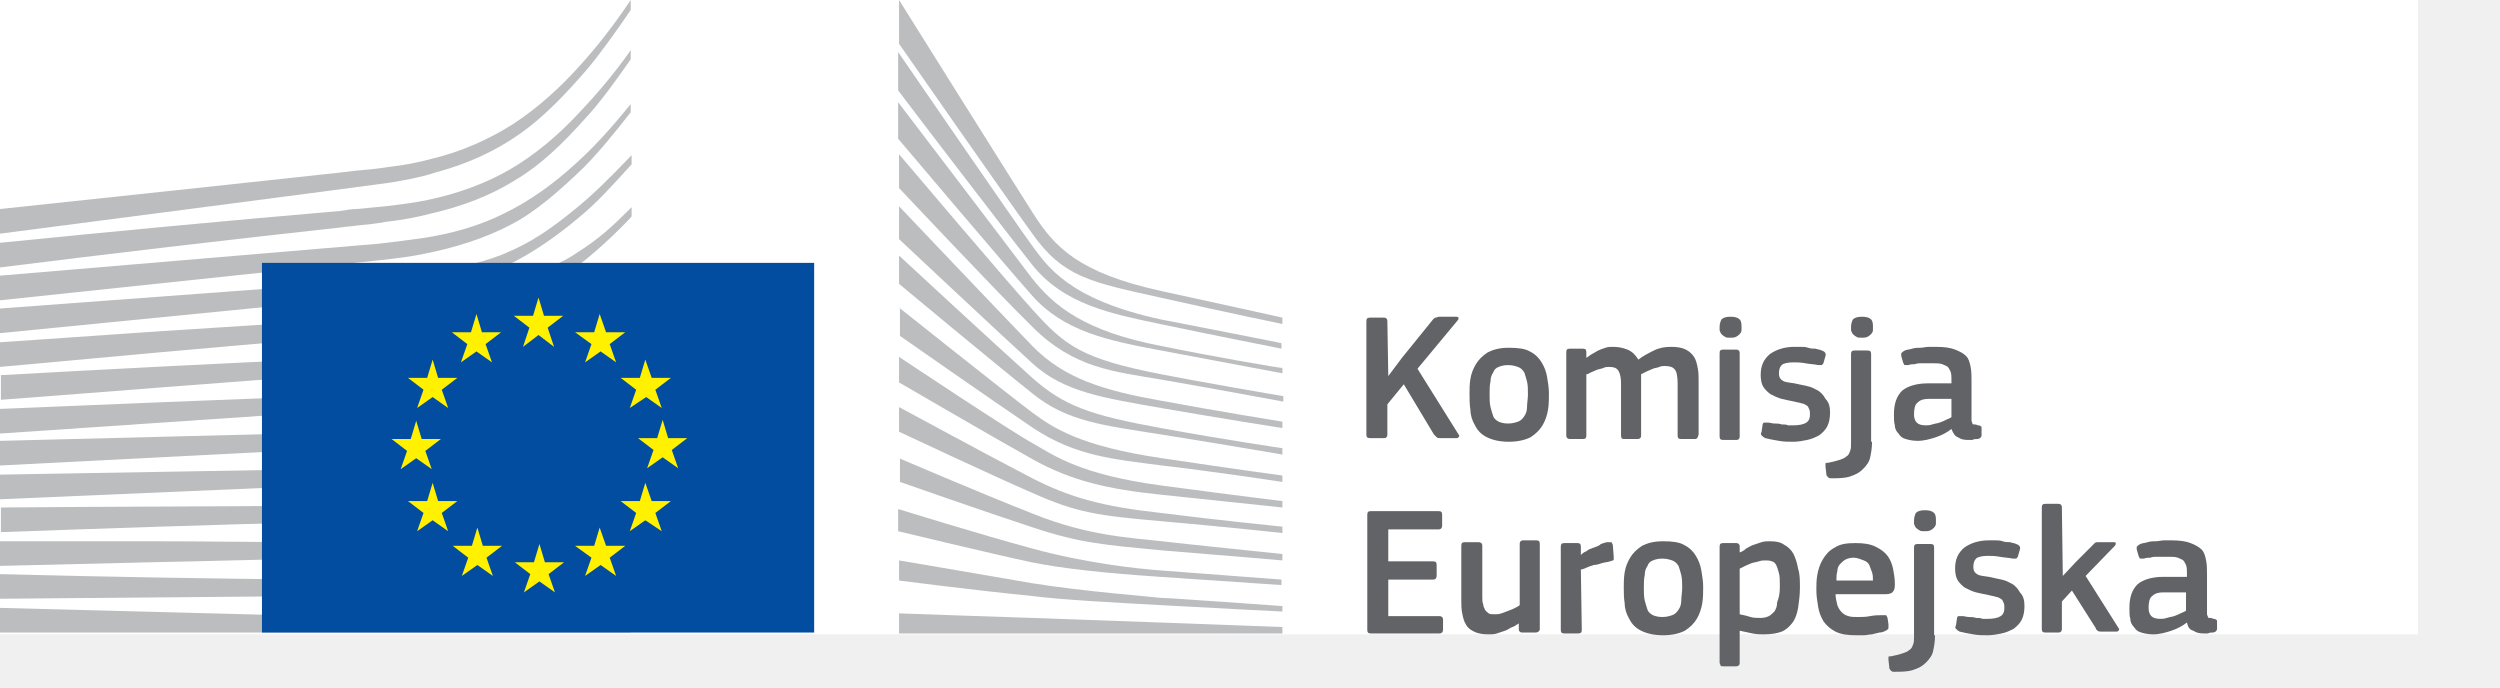
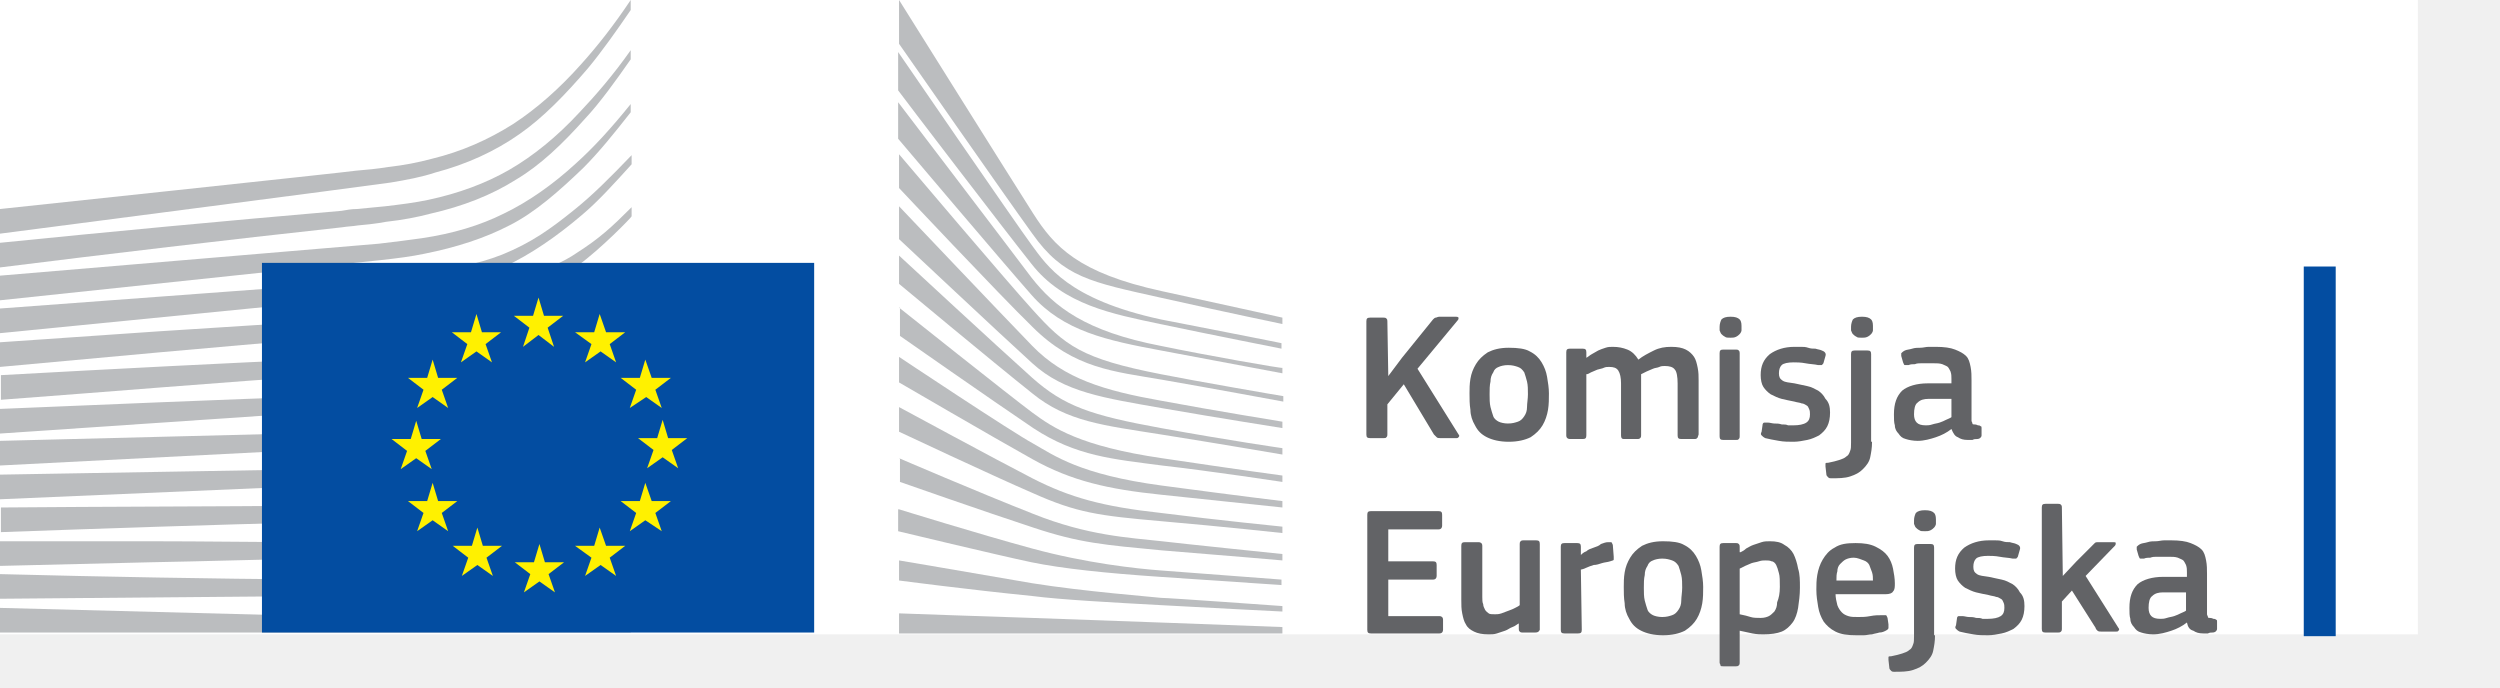
<svg xmlns="http://www.w3.org/2000/svg" version="1.1" id="Layer_1" x="0px" y="0px" viewBox="0 0 273.9 75.3" style="enable-background:new 0 0 273.9 75.3;" xml:space="preserve">
  <style type="text/css">
	.st0{fill:#FFFFFF;}
	.st1{fill:#BBBDBF;}
	.st2{fill:#034DA1;}
	.st3{fill:#FFF100;}
	.st4{fill:#626366;}
</style>
  <g>
    <path id="path-3" class="st0" d="M0,0h264.9v69.5H0V0z" />
  </g>
  <g id="Page-1">
    <g id="Version-2-menu" transform="translate(-131, -108)">
      <g id="Site-header" transform="translate(131, 108)">
        <g id="logo-copy">
          <g id="Group-20">
            <g id="Clip-39-Copy">
					</g>
            <g id="Group-18-Copy">
-               <path id="Fill-40" class="st1" d="M0,25.6c0,0,41.6-5.4,42.8-5.6c1.8-0.3,3.4-0.6,4.9-1.1c3.4-0.9,6.5-2.3,9.2-4.2        c2.6-1.8,5.1-4.4,7.5-7.2c1.5-1.8,3.2-4.2,4.7-6.4V0c-1.8,2.7-3.6,5-5.4,7c-2.4,2.7-4.9,4.9-7.5,6.6c-2.7,1.7-5.6,3-8.9,3.8        c-1.5,0.4-3,0.7-4.8,0.9c-1.2,0.2-2.3,0.3-3.5,0.4c-0.4,0.1-39,4.2-39,4.2V25.6z" />
+               <path id="Fill-40" class="st1" d="M0,25.6c0,0,41.6-5.4,42.8-5.6c1.8-0.3,3.4-0.6,4.9-1.1c3.4-0.9,6.5-2.3,9.2-4.2        c2.6-1.8,5.1-4.4,7.5-7.2c1.5-1.8,3.2-4.2,4.7-6.4V0c-1.8,2.7-3.6,5-5.4,7c-2.4,2.7-4.9,4.9-7.5,6.6c-2.7,1.7-5.6,3-8.9,3.8        c-1.5,0.4-3,0.7-4.8,0.9c-1.2,0.2-2.3,0.3-3.5,0.4c-0.4,0.1-39,4.2-39,4.2S0,25.6,0,25.6z" />
              <path id="Fill-41" class="st1" d="M55.8,18.6c-2.6,1.5-5.6,2.6-8.9,3.3c-1.4,0.3-3,0.5-4.7,0.7c-1,0.1-2.1,0.2-3.1,0.3        c-0.6,0-1.1,0.1-1.7,0.2C24.6,24.2,11.9,25.4,0,26.6v2.7c12-1.5,24.7-3,37.5-4.4c0.6-0.1,1.1-0.1,1.7-0.2        c1-0.1,2.1-0.2,3.1-0.4c1.8-0.2,3.4-0.5,4.9-0.9c3.5-0.8,6.6-2,9.3-3.7c2.7-1.6,5.1-3.9,7.6-6.7c1.6-1.7,3.4-4.2,5-6.5v-1        c-1.9,2.7-3.8,4.9-5.6,6.8C61,15,58.4,17.1,55.8,18.6" />
              <path id="Fill-42" class="st1" d="M63.1,17.9c-2.5,2.3-5.2,4.2-7.9,5.5c-2.6,1.3-5.6,2.2-9,2.7c-1.4,0.2-3,0.4-4.7,0.6L0,30.2        v2.7L36.9,29l4.8-0.5c1.8-0.2,3.4-0.4,4.8-0.7c3.5-0.7,6.6-1.7,9.3-3.1c2.8-1.4,5.5-3.8,8.1-6.3c1.7-1.7,3.4-3.8,5.2-6.1v-0.9        C67,14,65.1,16.1,63.1,17.9" />
              <path id="Fill-43" class="st1" d="M53.1,32c-2.4,1.4-4.2,2.1-7.7,2.5c-2.1,0.2-4.2,0.3-6.3,0.4c-1,0.1-2,0.1-3,0.2        c-6.3,0.4-12.4,0.8-18.7,1.2L0,37.5v2.7l17.5-1.6c5.7-0.5,12.2-1.1,18.7-1.6l4.7-0.4c1.8-0.1,3.3-0.3,4.7-0.5        c3.6-0.5,6.6-1.2,9.3-2.2c2.9-1.1,5.6-2.8,8.4-4.8c2.5-1.8,5.9-5.3,5.9-5.4v-1c-2.2,2.2-3.5,3.4-6,5        C60.2,29.8,55.2,30.8,53.1,32" />
              <path id="Fill-44" class="st1" d="M54,37.2c-2.6,0.8-5.6,1.3-9,1.6c-1.4,0.1-2.9,0.2-4.6,0.3l-4.6,0.2        c-11.5,0.5-23,1.1-35.7,1.8v2.7c12.1-0.9,23.9-1.9,35.8-2.7l4.6-0.3c1.8-0.1,3.3-0.2,4.7-0.4c3.5-0.4,6.6-1,9.2-1.9        c3-0.9,5.9-2.3,8.6-4.1c2-1.3,4-2.8,6.2-4.7l0,0c-2.3,2-4.5,2.4-6.7,3.8C59.7,35.1,56.8,36.3,54,37.2" />
              <path id="Fill-45" class="st1" d="M53.5,41.7c-2.6,0.6-5.5,1-9,1.3c-1.4,0.1-2.8,0.2-4.6,0.2l-4.6,0.2        C23.8,43.8,12,44.3,0,44.8v2.7c11.9-0.8,23.6-1.6,35.4-2.4l4.6-0.3c1.8-0.1,3.3-0.2,4.6-0.3c3.6-0.3,6.5-0.8,9.2-1.5        c3-0.8,6-1.9,8.7-3.4c2.1-1.1,4.3-2.5,6.5-4.2v-1.2c-2.4,1.7-4.7,3.2-7,4.3C59.4,40,56.5,41,53.5,41.7" />
              <path id="Fill-46" class="st1" d="M53.1,46.1c-2.6,0.5-5.5,0.8-9,1c-1.3,0.1-2.7,0.1-4.5,0.2L0,48.3V51l35.1-1.8l4.6-0.2        c1.8-0.1,3.2-0.2,4.6-0.3c3.5-0.3,6.4-0.7,9.1-1.2c3.1-0.6,6-1.6,8.8-2.8c2.3-1,4.5-2.1,6.9-3.6V40c-2.5,1.5-4.9,2.7-7.3,3.6        C59.1,44.7,56.1,45.6,53.1,46.1" />
              <path id="Fill-47" class="st1" d="M52.8,50.5c-4.9,0.7-9.9,0.7-14.7,0.8c-1.1,0-2.2,0-3.3,0.1L0,52v2.7l34.9-1.5        c1.1-0.1,2.2-0.1,3.3-0.1c4.9-0.2,9.9-0.4,14.8-1.2c3.1-0.5,6.1-1.2,8.9-2.2c2.3-0.8,4.7-1.8,7.2-3v-1        c-2.6,1.2-5.1,2.2-7.5,2.9C58.8,49.5,55.9,50.1,52.8,50.5" />
              <path id="Fill-48" class="st1" d="M52.6,55c-4.6,0.4-9.2,0.4-13.7,0.4c-1.4,0-2.8,0-4.2,0c-11.5,0.1-23,0.1-34.6,0.2v2.7        c11.1-0.4,22.9-0.8,34.7-1.1c1.4,0,2.8-0.1,4.2-0.1c4.5-0.1,9.2-0.2,13.8-0.7c3.2-0.3,6.1-0.9,8.9-1.6c2.4-0.6,5-1.4,7.5-2.4        v-1c-2.6,0.9-5.2,1.7-7.7,2.3C58.6,54.3,55.7,54.7,52.6,55" />
              <path id="Fill-49" class="st1" d="M52.4,59.4c-1.9,0.1-4,0.1-6.3,0.1c-0.9,0-1.8,0-2.6,0l-9-0.1c-6.1,0-12.2-0.1-17.9-0.1        L0,59.3V62l16.6-0.4c5.7-0.1,11.8-0.3,17.9-0.4l9-0.1c2.5,0,5.7-0.1,9-0.3c3.2-0.2,6.1-0.5,9-1c2.5-0.4,5.1-1,7.7-1.6v-1        c-2.7,0.6-5.3,1.1-7.9,1.5C58.5,59,55.6,59.3,52.4,59.4" />
              <path id="Fill-50" class="st1" d="M43.3,63.6l-8.9-0.1C23,63.4,11.6,63.2,0,62.9v2.7c11.1-0.1,22.8-0.2,34.4-0.3l8.9-0.1        c3-0.1,6-0.1,8.9-0.2c6.1-0.2,11.6-0.6,16.8-1.3v-0.9c-5.2,0.6-10.7,0.9-16.8,0.9C49.3,63.7,46.3,63.7,43.3,63.6" />
              <path id="Fill-51" class="st1" d="M69.1,68.4L0,66.6v2.7h69.1V68.4z" />
              <path id="Fill-52" class="st1" d="M62.9,23c-2.6,2.1-4.7,3.6-7.9,4.9c-2.8,1.1-5.8,1.6-9.2,2.1c-2.2,0.3-4.5,0.8-6.7,0.9        c-0.9,0.1-1.8,0.1-2.7,0.2L0,33.8v2.7l36.5-3.6l4.7-0.4c1.8-0.2,3.3-0.4,4.8-0.6c3.5-0.6,6.6-1.4,9.3-2.7        c2.8-1.3,5.7-3.3,8.4-5.6c1.8-1.5,3.6-3.5,5.5-5.6v-1C66.8,19.5,64.9,21.4,62.9,23" />
              <path id="Fill-53" class="st1" d="M98.5,0c0,0,12.4,19.8,14.7,23.4c2.3,3.6,4.9,6.5,14.1,8.5s13.2,2.9,13.2,2.9v0.7        c0,0-5.8-1.2-13.4-2.9s-10.6-2.2-14-7c-2.9-4-14.6-20.8-14.6-20.8V0z" />
              <path id="Fill-54" class="st1" d="M98.5,22.6c0,0,11.3,11.9,14.6,15.3c3.5,3.6,7.9,4.9,14.1,6c5.9,1.1,13.3,2.3,13.3,2.3v0.7        c0,0-7-1.1-13.3-2.2c-6.2-1.1-10.6-1.7-14.1-4.9c-3.2-2.9-14.6-13.6-14.6-13.6V22.6z" />
              <path id="Fill-55" class="st1" d="M98.5,28c0,0,10.8,10,14.6,13.4c3.5,3.1,6.4,4.1,14.1,5.5s13.3,2.2,13.3,2.2v0.7        c0,0-7-1.2-13.3-2.2s-10.3-1.4-14.1-4.5c-4.4-3.5-14.6-12-14.6-12V28z" />
-               <path id="Fill-56" class="st1" d="M98.5,33.7c0,0,12.3,9.8,14.6,11.5c2.3,1.7,5.3,3.7,14.2,5c8.7,1.3,13.2,1.9,13.2,1.9v0.7        c0,0-7.9-1.2-13.2-1.8c-5.3-0.7-9.4-1-14.1-4.1c-4.6-3.1-14.6-10.1-14.6-10.1v-3.1H98.5z" />
+               <path id="Fill-56" class="st1" d="M98.5,33.7c0,0,12.3,9.8,14.6,11.5c2.3,1.7,5.3,3.7,14.2,5c8.7,1.3,13.2,1.9,13.2,1.9v0.7        c0,0-7.9-1.2-13.2-1.8c-5.3-0.7-9.4-1-14.1-4.1c-4.6-3.1-14.6-10.1-14.6-10.1v-3.1C98.6,33.7,98.5,33.7,98.5,33.7z" />
              <path id="Fill-57" class="st1" d="M98.5,39.1c0,0,12.3,8.2,14.7,9.5c2.3,1.3,5.1,3.4,14.1,4.6c9,1.2,13.2,1.7,13.2,1.7v0.7        c0,0-7.5-0.8-13.3-1.4c-5.8-0.6-9.8-1.5-14.1-3.9c-4.3-2.4-14.6-8.4-14.6-8.4V39.1z" />
              <path id="Fill-58" class="st1" d="M98.5,44.6c0,0,10.9,5.9,14.6,7.8c4.1,2.1,7.7,3.1,14.1,3.8c6.3,0.8,13.3,1.5,13.3,1.5v0.7        c0,0-6.4-0.7-13.3-1.3c-6.8-0.6-9.2-0.9-14.1-3.1c-4.4-1.9-14.6-6.7-14.6-6.7V44.6z" />
-               <path id="Fill-59" class="st1" d="M98.5,50.2c0,0,8.6,3.7,14.7,6.1c6,2.4,10.5,2.6,14.1,3c1.6,0.2,13.2,1.4,13.2,1.4v0.7        c0,0-6.9-0.6-13.2-1.1c-6.3-0.6-9-0.8-14.1-2.5c-5.2-1.7-14.6-5-14.6-5v-2.6H98.5z" />
-               <path id="Fill-60" class="st1" d="M98.5,55.8c0,0,8.7,2.7,14.6,4.3s11.4,2.2,14.1,2.4s13.2,1,13.2,1v0.6c0,0-6-0.4-13.3-0.9        c-5.9-0.4-10.7-0.9-14.1-1.6c-3.8-0.8-14.6-3.4-14.6-3.4v-2.4H98.5z" />
+               <path id="Fill-59" class="st1" d="M98.5,50.2c0,0,8.6,3.7,14.7,6.1c6,2.4,10.5,2.6,14.1,3c1.6,0.2,13.2,1.4,13.2,1.4v0.7        c0,0-6.9-0.6-13.2-1.1c-6.3-0.6-9-0.8-14.1-2.5c-5.2-1.7-14.6-5-14.6-5v-2.6C98.6,50.2,98.5,50.2,98.5,50.2z" />
+               <path id="Fill-60" class="st1" d="M98.5,55.8c0,0,8.7,2.7,14.6,4.3s11.4,2.2,14.1,2.4s13.2,1,13.2,1v0.6c0,0-6-0.4-13.3-0.9        c-5.9-0.4-10.7-0.9-14.1-1.6c-3.8-0.8-14.6-3.4-14.6-3.4v-2.4C98.4,55.8,98.5,55.8,98.5,55.8z" />
              <path id="Fill-61" class="st1" d="M98.5,61.4c0,0,7.1,1.2,14.6,2.5c5.6,0.9,13.3,1.5,14.1,1.6c0.8,0,13.3,0.9,13.3,0.9V67        c0,0-8-0.4-13.3-0.7c-5.5-0.3-11-0.6-14.1-1c-7-0.7-14.6-1.7-14.6-1.7V61.4z" />
              <path id="Fill-62" class="st1" d="M98.5,67.2c0,0,11.2,0.4,14.6,0.5s27.4,1,27.4,1v0.7h-42V67.2z" />
              <path id="Fill-63" class="st1" d="M127.2,35c-10.2-2.2-12.5-5.9-14.2-8.2S98.4,5.7,98.4,5.7v4.2c0.5,0.7,11.5,15.1,14.6,19        c3.5,4.5,8.9,5.5,14.1,6.6c5.2,1.1,13.3,2.7,13.3,2.7v-0.6C140.5,37.6,129.8,35.5,127.2,35" />
              <path id="Fill-64" class="st1" d="M127.2,37.9c-8.3-1.6-11.7-4.3-14.2-7.5c-2.4-3.2-14.6-19.2-14.6-19.2v4        c0.5,0.6,11.6,13.7,14.6,17.1c3.5,4,8.3,5,14.2,6.1s13.3,2.5,13.3,2.5v-0.6C140.5,40.4,132,38.9,127.2,37.9" />
              <path id="Fill-65" class="st1" d="M127.2,41c-8.7-1.7-10.5-3.1-14.1-7.1c-2.3-2.5-14.1-16.4-14.6-17v3.7        c0,0,11,11.7,14.6,15.2c4.6,4.6,9,4.9,14.2,5.8c5.2,0.9,13.3,2.4,13.3,2.4v-0.6C140.5,43.4,130.7,41.7,127.2,41" />
              <path id="Fill-66" class="st2" d="M89.3,28.8H28.7v40.5h60.5V28.8H89.3z" />
              <path id="Fill-67" class="st3" d="M59.6,34.6h2.1L60,35.9l0.7,2.1L59,36.7L57.3,38l0.7-2.1l-1.7-1.3h2.1l0.6-2L59.6,34.6z" />
              <path id="Fill-68" class="st3" d="M59.7,61.6h2.1l-1.7,1.3l0.7,2l-1.7-1.2l-1.7,1.2l0.7-2l-1.7-1.3h2.1l0.6-2L59.7,61.6z" />
              <path id="Fill-69" class="st3" d="M66.4,59.8h2.1l-1.7,1.3l0.7,2l-1.7-1.2l-1.7,1.2l0.7-2L63,59.8h2.1l0.6-2L66.4,59.8z" />
              <path id="Fill-70" class="st3" d="M66.4,36.4h2.1l-1.7,1.3l0.7,2l-1.7-1.2l-1.7,1.2l0.7-2L63,36.4h2.1l0.6-2L66.4,36.4z" />
              <path id="Fill-71" class="st3" d="M71.4,41.4h2.1l-1.7,1.3l0.7,2l-1.7-1.2L69,44.7l0.7-2L68,41.4h2.1l0.6-2L71.4,41.4z" />
              <path id="Fill-72" class="st3" d="M71.4,54.9h2.1l-1.7,1.3l0.7,2L70.7,57L69,58.2l0.7-2L68,54.9h2.1l0.6-2L71.4,54.9z" />
              <path id="Fill-73" class="st3" d="M73.2,48h2.1l-1.7,1.3l0.7,2l-1.7-1.2l-1.7,1.2l0.7-2L69.9,48H72l0.6-2L73.2,48z" />
              <path id="Fill-74" class="st3" d="M52.8,36.4h2.1l-1.7,1.3l0.7,2l-1.7-1.2l-1.7,1.2l0.7-2l-1.7-1.3h2.1l0.6-2L52.8,36.4z" />
              <path id="Fill-75" class="st3" d="M48,41.4h2.1l-1.7,1.3l0.7,2l-1.7-1.2l-1.7,1.2l0.7-2l-1.7-1.3h2.1l0.6-2L48,41.4z" />
              <path id="Fill-76" class="st3" d="M46.2,48.1h2.1l-1.7,1.3l0.7,2l-1.7-1.2l-1.7,1.2l0.7-2l-1.7-1.3H45l0.6-2L46.2,48.1z" />
              <path id="Fill-77" class="st3" d="M48,54.9h2.1l-1.7,1.3l0.7,2L47.4,57l-1.7,1.2l0.7-2l-1.7-1.3h2.1l0.6-2L48,54.9z" />
              <path id="Fill-78" class="st3" d="M52.9,59.8H55l-1.7,1.3l0.7,2l-1.7-1.2l-1.7,1.2l0.7-2l-1.7-1.3h2.1l0.6-2L52.9,59.8z" />
            </g>
          </g>
        </g>
      </g>
    </g>
  </g>
  <g>
    <path class="st4" d="M152.1,41.2l1.5-2L157,35c0.1-0.1,0.2-0.2,0.3-0.2s0.2-0.1,0.4-0.1h1.8c0.1,0,0.2,0,0.3,0.1   c0,0.1,0,0.2-0.1,0.3l-4.4,5.3l4.5,7.2c0.1,0.1,0.1,0.2,0,0.3s-0.1,0.1-0.2,0.1h-1.8c-0.2,0-0.3,0-0.4-0.1   c-0.1-0.1-0.2-0.2-0.3-0.3l-3.3-5.5l-1.8,2.2v3.3c0,0.1,0,0.2-0.1,0.3s-0.1,0.1-0.3,0.1h-1.5c-0.3,0-0.4-0.1-0.4-0.4V35.2   c0-0.3,0.1-0.4,0.4-0.4h1.5c0.1,0,0.2,0,0.3,0.1s0.1,0.2,0.1,0.3L152.1,41.2L152.1,41.2z" />
    <path class="st4" d="M169.7,43.1c0,0.6,0,1.2-0.1,1.8s-0.3,1.2-0.6,1.7s-0.7,0.9-1.3,1.3c-0.6,0.3-1.4,0.5-2.4,0.5   s-1.8-0.2-2.4-0.5s-1-0.7-1.3-1.3c-0.3-0.5-0.5-1.1-0.5-1.7c-0.1-0.6-0.1-1.2-0.1-1.8c0-0.5,0-1,0.1-1.6s0.3-1.1,0.6-1.6   s0.7-0.9,1.3-1.3c0.6-0.3,1.3-0.5,2.3-0.5s1.8,0.1,2.3,0.4c0.6,0.3,1,0.7,1.3,1.2s0.5,1,0.6,1.6C169.6,41.9,169.7,42.5,169.7,43.1z    M167.4,43.2c0-0.5,0-1-0.1-1.4s-0.2-0.7-0.3-1c-0.2-0.3-0.4-0.5-0.7-0.6s-0.6-0.2-1.1-0.2c-0.4,0-0.8,0.1-1,0.2   c-0.3,0.1-0.5,0.3-0.6,0.6c-0.2,0.3-0.3,0.6-0.3,1c-0.1,0.4-0.1,0.9-0.1,1.4s0,1,0.1,1.4s0.2,0.7,0.3,1s0.4,0.5,0.6,0.6   s0.6,0.2,1,0.2c0.5,0,0.8-0.1,1.1-0.2c0.3-0.1,0.5-0.3,0.7-0.6s0.3-0.6,0.3-1S167.4,43.7,167.4,43.2z" />
    <path class="st4" d="M185.9,48c0,0.1-0.1,0.1-0.3,0.1h-1.4c-0.3,0-0.4-0.1-0.4-0.4V42c0-0.7-0.1-1.3-0.3-1.5   c-0.2-0.3-0.6-0.4-1.1-0.4c-0.2,0-0.4,0-0.6,0.1c-0.2,0.1-0.5,0.1-0.7,0.2c-0.2,0.1-0.5,0.2-0.7,0.3s-0.4,0.2-0.6,0.3   c0,0.1,0,0.2,0,0.4s0,0.4,0,0.6v5.7c0,0.1,0,0.2-0.1,0.3s-0.2,0.1-0.3,0.1h-1.5c-0.2,0-0.3-0.1-0.3-0.4V42c0-0.6-0.1-1.1-0.3-1.4   c-0.2-0.3-0.5-0.4-1-0.4c-0.2,0-0.4,0-0.6,0.1s-0.4,0.1-0.7,0.2c-0.2,0.1-0.5,0.2-0.7,0.3S174,41,173.8,41v6.7   c0,0.3-0.1,0.4-0.4,0.4H172c-0.2,0-0.4-0.1-0.4-0.4v-9.1c0-0.3,0.1-0.4,0.4-0.4h1.4c0.3,0,0.4,0.1,0.4,0.4v0.6l0,0   c0.2-0.1,0.4-0.3,0.6-0.4s0.5-0.3,0.7-0.4s0.5-0.2,0.8-0.3s0.5-0.1,0.8-0.1c0.6,0,1.1,0.1,1.6,0.3s0.9,0.6,1.2,1.1   c0.5-0.4,1.1-0.7,1.7-1c0.6-0.3,1.2-0.4,1.9-0.4s1.2,0.1,1.6,0.3c0.4,0.2,0.7,0.5,0.9,0.8s0.3,0.7,0.4,1.2c0.1,0.5,0.1,0.9,0.1,1.4   v5.9C186,47.9,186,48,185.9,48z" />
    <path class="st4" d="M190.8,35.7c0,0.2,0,0.3,0,0.5c0,0.1-0.1,0.3-0.2,0.4c-0.1,0.1-0.2,0.2-0.4,0.3s-0.4,0.1-0.6,0.1   c-0.3,0-0.5,0-0.6-0.1c-0.2-0.1-0.3-0.2-0.4-0.3c-0.1-0.1-0.1-0.2-0.2-0.4c0-0.1,0-0.3,0-0.4c0-0.3,0.1-0.6,0.2-0.8   c0.2-0.2,0.5-0.3,1-0.3s0.8,0.1,1,0.3C190.7,35.1,190.8,35.3,190.8,35.7z M190.6,47.8c0,0.1,0,0.2-0.1,0.3s-0.1,0.1-0.3,0.1h-1.4   c-0.3,0-0.4-0.1-0.4-0.4v-9.1c0-0.3,0.1-0.4,0.4-0.4h1.4c0.1,0,0.2,0,0.3,0.1s0.1,0.2,0.1,0.3V47.8z" />
    <path class="st4" d="M200.5,45.2c0,0.6-0.1,1.1-0.3,1.5s-0.5,0.7-0.9,1c-0.4,0.2-0.8,0.4-1.3,0.5s-1,0.2-1.5,0.2s-1.1,0-1.6-0.1   c-0.6-0.1-1.1-0.2-1.5-0.3c-0.2-0.1-0.3-0.2-0.4-0.3s-0.1-0.2,0-0.4l0.1-0.7c0-0.2,0.1-0.3,0.2-0.3s0.2,0,0.4,0s0.5,0.1,0.7,0.1   c0.3,0,0.5,0,0.8,0.1c0.3,0,0.5,0,0.7,0.1c0.2,0,0.4,0,0.6,0c0.6,0,1.1-0.1,1.4-0.3s0.4-0.5,0.4-0.9c0-0.2,0-0.4-0.1-0.6   s-0.1-0.3-0.3-0.4s-0.3-0.2-0.5-0.2c-0.2-0.1-0.5-0.1-0.8-0.2c-0.5-0.1-1-0.2-1.4-0.3s-0.8-0.3-1.2-0.5c-0.3-0.2-0.6-0.5-0.8-0.8   s-0.3-0.8-0.3-1.3c0-1,0.3-1.7,1-2.3c0.7-0.5,1.6-0.8,2.7-0.8c0.2,0,0.4,0,0.7,0s0.5,0,0.8,0.1s0.5,0.1,0.8,0.1   c0.3,0.1,0.5,0.1,0.7,0.2c0.3,0.1,0.5,0.3,0.4,0.6l-0.2,0.7c0,0.1-0.1,0.2-0.2,0.3c-0.1,0-0.2,0-0.4,0c-0.4-0.1-0.9-0.1-1.4-0.2   s-1-0.1-1.3-0.1c-0.6,0-1.1,0.1-1.3,0.3s-0.3,0.5-0.3,0.9s0.1,0.6,0.4,0.8s0.7,0.2,1.3,0.3c0.5,0.1,0.9,0.2,1.4,0.3   s0.8,0.3,1.2,0.5c0.3,0.2,0.6,0.5,0.8,0.9C200.4,44.1,200.5,44.6,200.5,45.2z" />
    <path class="st4" d="M205.1,48.4c0,0.7-0.1,1.2-0.2,1.7c-0.1,0.5-0.4,0.9-0.8,1.3s-0.8,0.6-1.4,0.8c-0.6,0.2-1.3,0.2-2.1,0.2   c-0.1,0-0.2,0-0.3-0.1s-0.2-0.2-0.2-0.3l-0.1-0.9c0-0.2,0-0.3,0-0.3c0-0.1,0.1-0.1,0.3-0.1c0.5-0.1,0.9-0.2,1.2-0.3   s0.6-0.2,0.8-0.4c0.2-0.1,0.3-0.3,0.4-0.6c0.1-0.2,0.1-0.5,0.1-0.9v-9.7c0-0.3,0.1-0.4,0.4-0.4h1.4c0.3,0,0.4,0.1,0.4,0.4v9.6   H205.1z M205.2,35.7c0,0.2,0,0.3,0,0.5c0,0.1-0.1,0.3-0.2,0.4c-0.1,0.1-0.2,0.2-0.4,0.3S204.2,37,204,37c-0.3,0-0.5,0-0.6-0.1   c-0.2-0.1-0.3-0.2-0.4-0.3c-0.1-0.1-0.1-0.2-0.2-0.4c0-0.1,0-0.3,0-0.4c0-0.3,0.1-0.6,0.2-0.8c0.2-0.2,0.5-0.3,1-0.3s0.8,0.1,1,0.3   C205.1,35.1,205.2,35.3,205.2,35.7z" />
-     <path class="st4" d="M213.8,47c-0.5,0.4-1.1,0.7-1.7,0.9c-0.6,0.2-1.3,0.4-2,0.4c-0.5,0-1-0.1-1.3-0.2c-0.4-0.1-0.6-0.3-0.8-0.6   c-0.2-0.2-0.4-0.5-0.4-0.9c-0.1-0.3-0.1-0.7-0.1-1.2c0-1.2,0.3-2,0.9-2.6c0.6-0.5,1.6-0.8,2.8-0.8h2.6v-0.5c0-0.3,0-0.5-0.1-0.8   c-0.1-0.2-0.2-0.4-0.3-0.5s-0.4-0.2-0.6-0.3c-0.3-0.1-0.6-0.1-1-0.1c-0.2,0-0.4,0-0.6,0s-0.5,0-0.7,0s-0.5,0-0.7,0.1   c-0.2,0-0.5,0-0.7,0.1c-0.2,0-0.3,0-0.4,0c-0.1,0-0.1-0.1-0.2-0.3l-0.2-0.7c0-0.1,0-0.2,0-0.3c0.1-0.1,0.2-0.2,0.4-0.3   s0.5-0.1,0.8-0.2c0.3-0.1,0.6-0.1,0.9-0.1c0.3,0,0.6-0.1,0.9-0.1c0.3,0,0.6,0,0.8,0c0.9,0,1.6,0.1,2.1,0.3s0.9,0.4,1.2,0.7   s0.4,0.7,0.5,1.2s0.1,1,0.1,1.5v3.9c0,0.2,0,0.4,0,0.5s0.1,0.2,0.1,0.3s0.1,0.1,0.2,0.1c0.1,0,0.2,0,0.4,0.1c0.1,0,0.2,0,0.3,0.1   c0.1,0,0.1,0.1,0.1,0.2v0.8c0,0.2-0.2,0.4-0.5,0.4c-0.2,0-0.3,0-0.5,0.1c-0.2,0-0.3,0-0.5,0c-0.5,0-0.8-0.1-1.1-0.3   C214.2,47.8,214,47.5,213.8,47L213.8,47z M213.7,43.7h-2.4c-0.5,0-0.9,0.1-1.2,0.4c-0.3,0.2-0.4,0.7-0.4,1.3c0,0.4,0.1,0.7,0.3,0.9   s0.5,0.3,1,0.3c0.2,0,0.4,0,0.7-0.1s0.5-0.1,0.8-0.2c0.3-0.1,0.5-0.2,0.7-0.3s0.5-0.2,0.6-0.3v-2H213.7z" />
+     <path class="st4" d="M213.8,47c-0.5,0.4-1.1,0.7-1.7,0.9c-0.6,0.2-1.3,0.4-2,0.4c-0.5,0-1-0.1-1.3-0.2c-0.4-0.1-0.6-0.3-0.8-0.6   c-0.2-0.2-0.4-0.5-0.4-0.9c-0.1-0.3-0.1-0.7-0.1-1.2c0-1.2,0.3-2,0.9-2.6c0.6-0.5,1.6-0.8,2.8-0.8h2.6v-0.5c0-0.3,0-0.5-0.1-0.8   c-0.1-0.2-0.2-0.4-0.3-0.5s-0.4-0.2-0.6-0.3c-0.3-0.1-0.6-0.1-1-0.1c-0.2,0-0.4,0-0.6,0s-0.5,0-0.7,0s-0.5,0-0.7,0.1   c-0.2,0-0.5,0-0.7,0.1c-0.2,0-0.3,0-0.4,0c-0.1,0-0.1-0.1-0.2-0.3l-0.2-0.7c0-0.1,0-0.2,0-0.3c0.1-0.1,0.2-0.2,0.4-0.3   s0.5-0.1,0.8-0.2c0.3-0.1,0.6-0.1,0.9-0.1c0.3,0,0.6-0.1,0.9-0.1c0.3,0,0.6,0,0.8,0c0.9,0,1.6,0.1,2.1,0.3s0.9,0.4,1.2,0.7   s0.4,0.7,0.5,1.2s0.1,1,0.1,1.5v3.9c0,0.2,0,0.4,0,0.5s0.1,0.2,0.1,0.3s0.1,0.1,0.2,0.1c0.1,0,0.2,0,0.4,0.1c0.1,0,0.2,0,0.3,0.1   c0.1,0,0.1,0.1,0.1,0.2v0.8c0,0.2-0.2,0.4-0.5,0.4c-0.2,0-0.3,0-0.5,0.1c-0.2,0-0.3,0-0.5,0c-0.5,0-0.8-0.1-1.1-0.3   C214.2,47.8,214,47.5,213.8,47L213.8,47z M213.7,43.7h-2.4c-0.5,0-0.9,0.1-1.2,0.4c-0.3,0.2-0.4,0.7-0.4,1.3c0,0.4,0.1,0.7,0.3,0.9   s0.5,0.3,1,0.3c0.2,0,0.4,0,0.7-0.1s0.5-0.1,0.8-0.2c0.3-0.1,0.5-0.2,0.7-0.3s0.5-0.2,0.6-0.3v-2C213.8,43.7,213.7,43.7,213.7,43.7   z" />
    <path class="st4" d="M149.8,56.4c0-0.3,0.1-0.4,0.4-0.4h7.4c0.3,0,0.4,0.1,0.4,0.4v1.2c0,0.2-0.1,0.4-0.4,0.4h-5.5v3.5h4.9   c0.3,0,0.4,0.1,0.4,0.4v1.2c0,0.2-0.1,0.4-0.4,0.4h-4.9v4h5.6c0.2,0,0.4,0.1,0.4,0.4V69c0,0.2-0.1,0.4-0.4,0.4h-7.5   c-0.3,0-0.4-0.1-0.4-0.4V56.4z" />
    <path class="st4" d="M168.2,69.3h-1.4c-0.1,0-0.2,0-0.3-0.1s-0.1-0.2-0.1-0.3v-0.6l0,0c-0.2,0.1-0.4,0.3-0.7,0.4s-0.5,0.3-0.8,0.4   s-0.6,0.2-0.9,0.3s-0.6,0.1-0.9,0.1c-0.7,0-1.2-0.1-1.6-0.3c-0.4-0.2-0.7-0.4-0.9-0.8c-0.2-0.3-0.3-0.7-0.4-1.2   c-0.1-0.5-0.1-0.9-0.1-1.5v-5.9c0-0.3,0.1-0.4,0.4-0.4h1.5c0.2,0,0.4,0.1,0.4,0.4v5.6c0,0.3,0,0.6,0.1,0.8c0,0.2,0.1,0.4,0.2,0.6   c0.1,0.2,0.3,0.3,0.4,0.4s0.4,0.1,0.7,0.1c0.2,0,0.4,0,0.7-0.1s0.5-0.2,0.8-0.3c0.3-0.1,0.5-0.2,0.7-0.3s0.4-0.2,0.5-0.3v-6.7   c0-0.1,0-0.2,0.1-0.3s0.2-0.1,0.3-0.1h1.4c0.3,0,0.4,0.1,0.4,0.4V69C168.6,69.2,168.5,69.3,168.2,69.3z" />
    <path class="st4" d="M173.3,69c0,0.3-0.1,0.4-0.4,0.4h-1.5c-0.3,0-0.4-0.1-0.4-0.4v-9.1c0-0.3,0.1-0.4,0.4-0.4h1.4   c0.3,0,0.4,0.1,0.4,0.4v0.9l0,0c0.1-0.1,0.3-0.3,0.6-0.4c0.2-0.2,0.5-0.3,0.8-0.4c0.3-0.1,0.6-0.2,0.8-0.4c0.3-0.1,0.5-0.2,0.8-0.2   c0.1,0,0.2,0,0.3,0s0.1,0.1,0.2,0.3l0.1,1.3c0,0.1,0,0.3,0,0.3c0,0.1-0.1,0.1-0.4,0.2c-0.3,0.1-0.6,0.1-0.9,0.2s-0.6,0.2-0.9,0.2   c-0.3,0.1-0.6,0.2-0.8,0.3s-0.5,0.2-0.6,0.2L173.3,69L173.3,69z" />
    <path class="st4" d="M186.6,64.3c0,0.6,0,1.2-0.1,1.8s-0.3,1.2-0.6,1.7s-0.7,0.9-1.3,1.3c-0.6,0.3-1.4,0.5-2.4,0.5   s-1.8-0.2-2.4-0.5s-1-0.7-1.3-1.3c-0.3-0.5-0.5-1.1-0.5-1.7c-0.1-0.6-0.1-1.2-0.1-1.8c0-0.5,0-1,0.1-1.6s0.3-1.1,0.6-1.6   s0.7-0.9,1.3-1.3c0.6-0.3,1.3-0.5,2.3-0.5s1.8,0.1,2.3,0.4c0.6,0.3,1,0.7,1.3,1.2s0.5,1,0.6,1.6C186.5,63.1,186.6,63.7,186.6,64.3z    M184.3,64.4c0-0.5,0-1-0.1-1.4s-0.2-0.7-0.3-1c-0.2-0.3-0.4-0.5-0.7-0.6s-0.6-0.2-1.1-0.2c-0.4,0-0.8,0.1-1,0.2   c-0.3,0.1-0.5,0.3-0.6,0.6c-0.2,0.3-0.3,0.6-0.3,1c-0.1,0.4-0.1,0.9-0.1,1.4s0,1,0.1,1.4s0.2,0.7,0.3,1s0.4,0.5,0.6,0.6   s0.6,0.2,1,0.2c0.5,0,0.8-0.1,1.1-0.2s0.5-0.3,0.7-0.6c0.2-0.3,0.3-0.6,0.3-1S184.3,64.9,184.3,64.4z" />
    <path class="st4" d="M197.2,64.4c0,0.8-0.1,1.5-0.2,2.2c-0.1,0.6-0.3,1.2-0.6,1.6s-0.7,0.8-1.2,1s-1.2,0.3-2,0.3   c-0.3,0-0.7,0-1.2-0.1s-0.9-0.2-1.4-0.3l0,0v3.5c0,0.1,0,0.2-0.1,0.3s-0.2,0.1-0.3,0.1h-1.4c-0.2,0-0.3,0-0.3-0.1s-0.1-0.2-0.1-0.3   V59.9c0-0.3,0.1-0.4,0.4-0.4h1.4c0.1,0,0.2,0,0.3,0.1s0.1,0.2,0.1,0.3v0.6h0.1c0.2-0.1,0.4-0.2,0.6-0.4c0.2-0.1,0.5-0.3,0.8-0.4   c0.3-0.1,0.6-0.2,0.9-0.3s0.6-0.1,0.9-0.1c0.7,0,1.2,0.1,1.6,0.4c0.4,0.2,0.8,0.6,1,1s0.4,1,0.5,1.6   C197.2,62.9,197.2,63.6,197.2,64.4z M195,64.3c0-0.6,0-1.2-0.1-1.5c-0.1-0.4-0.2-0.7-0.3-0.9s-0.3-0.4-0.5-0.4   c-0.2-0.1-0.4-0.1-0.7-0.1c-0.2,0-0.4,0-0.7,0.1s-0.5,0.1-0.8,0.2c-0.2,0.1-0.5,0.2-0.7,0.3s-0.4,0.2-0.6,0.3v5   c0.5,0.1,0.9,0.2,1.2,0.3s0.7,0.1,1.1,0.1c0.4,0,0.7-0.1,0.9-0.2s0.4-0.3,0.6-0.5c0.2-0.3,0.3-0.6,0.3-1   C194.9,65.5,195,65,195,64.3z" />
-     <path class="st4" d="M201.1,65c0,0.5,0.1,0.9,0.2,1.3c0.1,0.3,0.3,0.6,0.5,0.8c0.2,0.2,0.4,0.3,0.7,0.4s0.6,0.1,1.1,0.1   c0.4,0,0.8,0,1.3-0.1s0.9-0.1,1.3-0.1c0.2,0,0.3,0,0.4,0c0.1,0,0.1,0.1,0.2,0.3l0.1,0.7c0,0.1,0,0.3,0,0.4s-0.1,0.2-0.3,0.3   c-0.2,0.1-0.4,0.2-0.7,0.2c-0.3,0.1-0.5,0.1-0.8,0.2c-0.3,0-0.6,0.1-0.9,0.1c-0.3,0-0.6,0-0.8,0c-1,0-1.7-0.1-2.3-0.4   s-1-0.7-1.3-1.1c-0.3-0.5-0.5-1-0.6-1.6s-0.2-1.2-0.2-1.9c0-0.5,0-1,0.1-1.6s0.3-1.2,0.6-1.7s0.7-1,1.3-1.3   c0.6-0.4,1.3-0.5,2.3-0.5c0.9,0,1.6,0.1,2.2,0.4c0.6,0.3,1,0.6,1.3,1s0.5,0.9,0.6,1.4s0.2,1.1,0.2,1.6c0,0.4,0,0.7-0.2,0.9   c-0.1,0.2-0.4,0.3-0.8,0.3h-5.5V65z M203.1,61.1c-0.4,0-0.7,0.1-0.9,0.2c-0.2,0.1-0.4,0.3-0.6,0.5c-0.2,0.2-0.3,0.5-0.3,0.8   c-0.1,0.3-0.1,0.6-0.1,1h4c0-0.3,0-0.6-0.1-0.9s-0.2-0.5-0.3-0.8c-0.1-0.2-0.3-0.4-0.6-0.5S203.5,61.1,203.1,61.1z" />
+     <path class="st4" d="M201.1,65c0,0.5,0.1,0.9,0.2,1.3c0.1,0.3,0.3,0.6,0.5,0.8c0.2,0.2,0.4,0.3,0.7,0.4s0.6,0.1,1.1,0.1   c0.4,0,0.8,0,1.3-0.1s0.9-0.1,1.3-0.1c0.2,0,0.3,0,0.4,0c0.1,0,0.1,0.1,0.2,0.3l0.1,0.7c0,0.1,0,0.3,0,0.4s-0.1,0.2-0.3,0.3   c-0.2,0.1-0.4,0.2-0.7,0.2c-0.3,0.1-0.5,0.1-0.8,0.2c-0.3,0-0.6,0.1-0.9,0.1c-0.3,0-0.6,0-0.8,0c-1,0-1.7-0.1-2.3-0.4   s-1-0.7-1.3-1.1c-0.3-0.5-0.5-1-0.6-1.6s-0.2-1.2-0.2-1.9c0-0.5,0-1,0.1-1.6s0.3-1.2,0.6-1.7s0.7-1,1.3-1.3   c0.6-0.4,1.3-0.5,2.3-0.5c0.9,0,1.6,0.1,2.2,0.4c0.6,0.3,1,0.6,1.3,1s0.5,0.9,0.6,1.4s0.2,1.1,0.2,1.6c0,0.4,0,0.7-0.2,0.9   c-0.1,0.2-0.4,0.3-0.8,0.3h-5.5L201.1,65L201.1,65z M203.1,61.1c-0.4,0-0.7,0.1-0.9,0.2c-0.2,0.1-0.4,0.3-0.6,0.5   c-0.2,0.2-0.3,0.5-0.3,0.8c-0.1,0.3-0.1,0.6-0.1,1h4c0-0.3,0-0.6-0.1-0.9s-0.2-0.5-0.3-0.8c-0.1-0.2-0.3-0.4-0.6-0.5   S203.5,61.1,203.1,61.1z" />
    <path class="st4" d="M212,69.6c0,0.7-0.1,1.2-0.2,1.7c-0.1,0.5-0.4,0.9-0.8,1.3s-0.8,0.6-1.4,0.8c-0.6,0.2-1.3,0.2-2.1,0.2   c-0.1,0-0.2,0-0.3-0.1s-0.2-0.2-0.2-0.3l-0.1-0.9c0-0.2,0-0.3,0-0.3c0-0.1,0.1-0.1,0.3-0.1c0.5-0.1,0.9-0.2,1.2-0.3   c0.3-0.1,0.6-0.2,0.8-0.4c0.2-0.1,0.3-0.3,0.4-0.6c0.1-0.2,0.1-0.5,0.1-0.9V60c0-0.3,0.1-0.4,0.4-0.4h1.4c0.3,0,0.4,0.1,0.4,0.4   v9.6H212z M212.1,56.9c0,0.2,0,0.3,0,0.5c0,0.1-0.1,0.3-0.2,0.4c-0.1,0.1-0.2,0.2-0.4,0.3s-0.4,0.1-0.6,0.1c-0.3,0-0.5,0-0.6-0.1   c-0.2-0.1-0.3-0.2-0.4-0.3c-0.1-0.1-0.1-0.2-0.2-0.4c0-0.1,0-0.3,0-0.4c0-0.3,0.1-0.6,0.2-0.8c0.2-0.2,0.5-0.3,1-0.3s0.8,0.1,1,0.3   C212,56.3,212.1,56.5,212.1,56.9z" />
    <path class="st4" d="M221.8,66.4c0,0.6-0.1,1.1-0.3,1.5s-0.5,0.7-0.9,1c-0.4,0.2-0.8,0.4-1.3,0.5s-1,0.2-1.5,0.2s-1.1,0-1.6-0.1   c-0.6-0.1-1.1-0.2-1.5-0.3c-0.2-0.1-0.3-0.2-0.4-0.3s-0.1-0.2,0-0.4l0.1-0.7c0-0.2,0.1-0.3,0.2-0.3s0.2,0,0.4,0s0.5,0.1,0.7,0.1   c0.3,0,0.5,0,0.8,0.1c0.3,0,0.5,0,0.7,0.1c0.2,0,0.4,0,0.6,0c0.6,0,1.1-0.1,1.4-0.3s0.4-0.5,0.4-0.9c0-0.2,0-0.4-0.1-0.6   s-0.1-0.3-0.3-0.4s-0.3-0.2-0.5-0.2c-0.2-0.1-0.5-0.1-0.8-0.2c-0.5-0.1-1-0.2-1.4-0.3c-0.4-0.1-0.8-0.3-1.2-0.5   c-0.3-0.2-0.6-0.5-0.8-0.8s-0.3-0.8-0.3-1.3c0-1,0.3-1.7,1-2.3c0.7-0.5,1.6-0.8,2.7-0.8c0.2,0,0.4,0,0.7,0s0.5,0,0.8,0.1   s0.5,0.1,0.8,0.1c0.3,0.1,0.5,0.1,0.7,0.2c0.3,0.1,0.5,0.3,0.4,0.6l-0.2,0.7c0,0.1-0.1,0.2-0.2,0.3c-0.1,0-0.2,0-0.4,0   c-0.4-0.1-0.9-0.1-1.4-0.2s-1-0.1-1.3-0.1c-0.6,0-1.1,0.1-1.3,0.3s-0.3,0.5-0.3,0.9s0.1,0.6,0.4,0.8s0.7,0.2,1.3,0.3   c0.5,0.1,0.9,0.2,1.4,0.3s0.8,0.3,1.2,0.5c0.3,0.2,0.6,0.5,0.8,0.9C221.7,65.3,221.8,65.8,221.8,66.4z" />
    <path class="st4" d="M226,63.1l1.5-1.6l1.7-1.7c0.1-0.1,0.2-0.2,0.3-0.3s0.2-0.1,0.4-0.1h1.6c0.2,0,0.3,0,0.3,0.1s0,0.2-0.1,0.3   l-3.2,3.3l3.6,5.7c0.1,0.1,0.1,0.2,0,0.3s-0.1,0.1-0.3,0.1h-1.5c-0.2,0-0.4,0-0.5-0.1s-0.2-0.2-0.2-0.3l-2.6-4.1l-1.1,1.2v3   c0,0.1,0,0.2-0.1,0.3c-0.1,0.1-0.2,0.1-0.3,0.1h-1.4c-0.3,0-0.4-0.1-0.4-0.4V55.6c0-0.3,0.1-0.4,0.4-0.4h1.4c0.1,0,0.2,0,0.3,0.1   s0.1,0.2,0.1,0.3L226,63.1L226,63.1z" />
    <path class="st4" d="M239.6,68.2c-0.5,0.4-1.1,0.7-1.7,0.9c-0.6,0.2-1.3,0.4-2,0.4c-0.5,0-1-0.1-1.3-0.2c-0.4-0.1-0.6-0.3-0.8-0.6   c-0.2-0.2-0.4-0.5-0.4-0.9c-0.1-0.3-0.1-0.7-0.1-1.2c0-1.2,0.3-2,0.9-2.6c0.6-0.5,1.6-0.8,2.8-0.8h2.6v-0.5c0-0.3,0-0.5-0.1-0.8   c-0.1-0.2-0.2-0.4-0.3-0.5s-0.4-0.2-0.6-0.3c-0.3-0.1-0.6-0.1-1-0.1c-0.2,0-0.4,0-0.6,0s-0.5,0-0.7,0s-0.5,0-0.7,0.1   c-0.2,0-0.5,0-0.7,0.1c-0.2,0-0.3,0-0.4,0c-0.1,0-0.1-0.1-0.2-0.3l-0.2-0.7c0-0.1,0-0.2,0-0.3c0.1-0.1,0.2-0.2,0.4-0.3   s0.5-0.1,0.8-0.2c0.3-0.1,0.6-0.1,0.9-0.1c0.3,0,0.6-0.1,0.9-0.1c0.3,0,0.6,0,0.8,0c0.9,0,1.6,0.1,2.1,0.3s0.9,0.4,1.2,0.7   s0.4,0.7,0.5,1.2s0.1,1,0.1,1.5v3.9c0,0.2,0,0.4,0,0.5s0.1,0.2,0.1,0.3s0.1,0.1,0.2,0.1c0.1,0,0.2,0,0.4,0.1c0.1,0,0.2,0,0.3,0.1   c0.1,0,0.1,0.1,0.1,0.2v0.8c0,0.2-0.2,0.4-0.5,0.4c-0.2,0-0.3,0-0.5,0.1c-0.2,0-0.3,0-0.5,0c-0.5,0-0.8-0.1-1.1-0.3   C239.9,69,239.7,68.7,239.6,68.2L239.6,68.2z M239.5,64.9H237c-0.5,0-0.9,0.1-1.2,0.4c-0.3,0.2-0.4,0.7-0.4,1.3   c0,0.4,0.1,0.7,0.3,0.9s0.5,0.3,1,0.3c0.2,0,0.4,0,0.7-0.1s0.5-0.1,0.8-0.2s0.5-0.2,0.7-0.3c0.2-0.1,0.5-0.2,0.6-0.3L239.5,64.9   L239.5,64.9z" />
  </g>
+   <rect x="252.4" y="29.2" class="st2" width="3.5" height="40.5" />
</svg>
